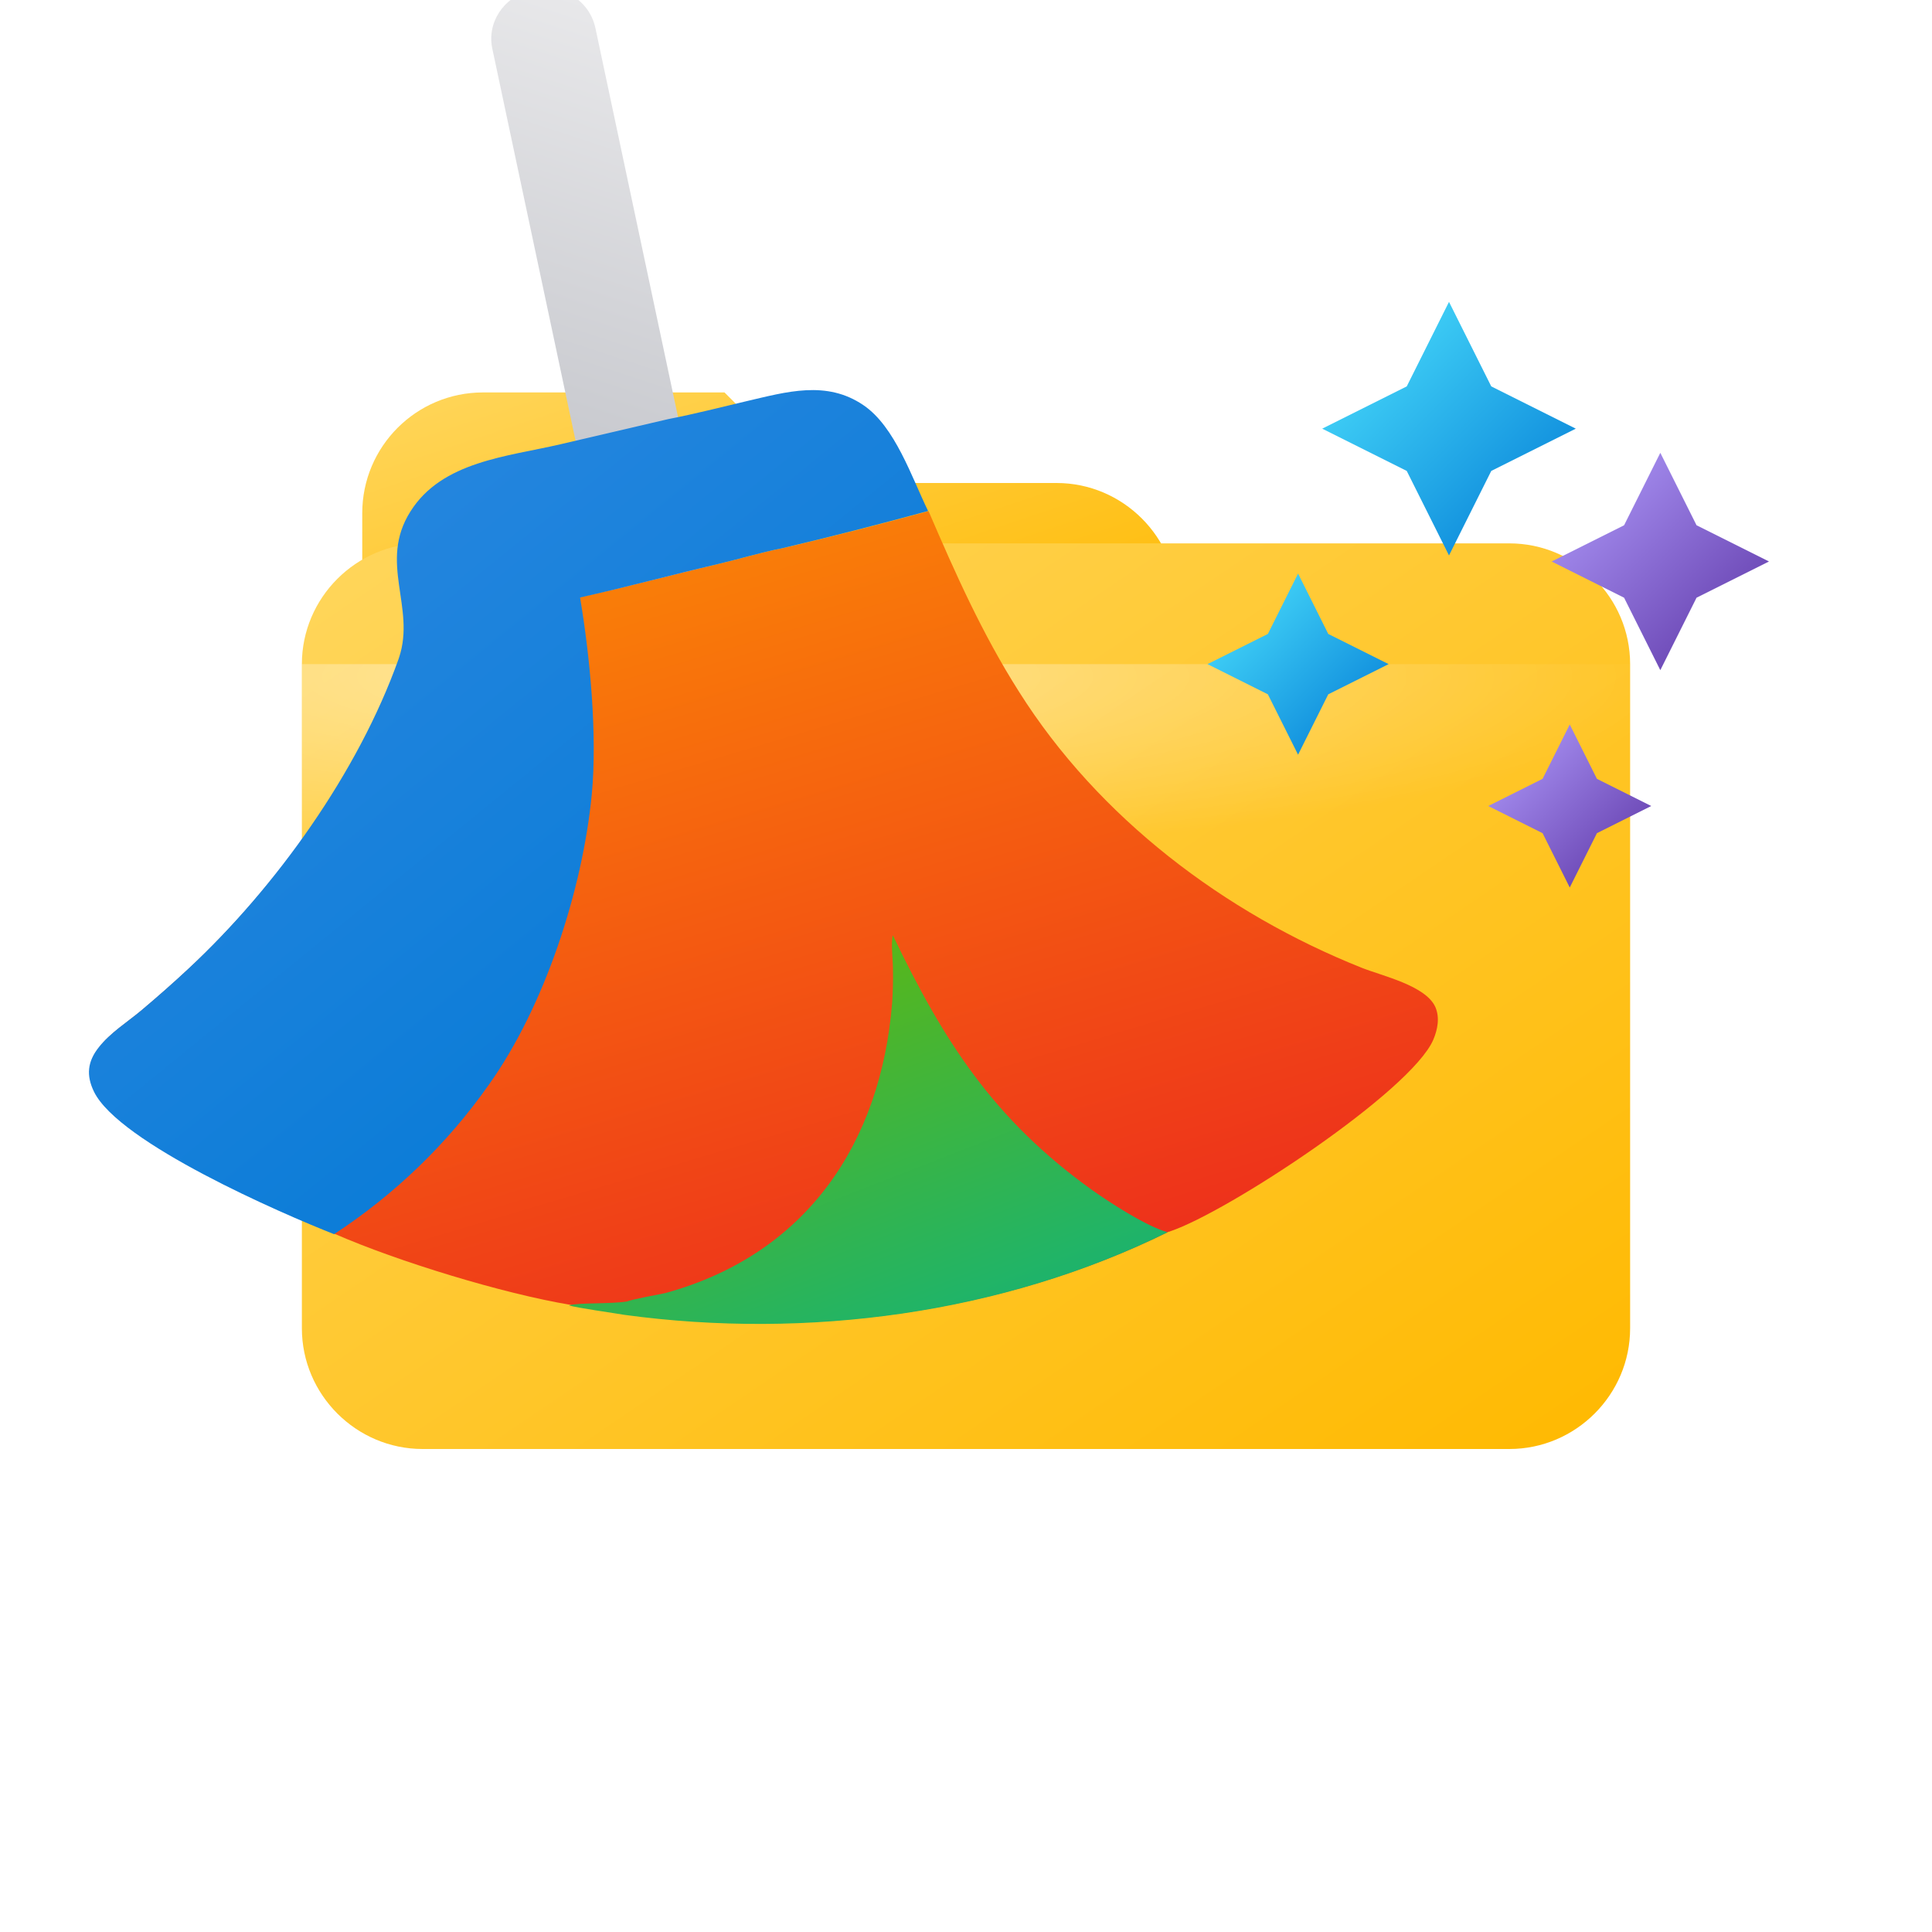
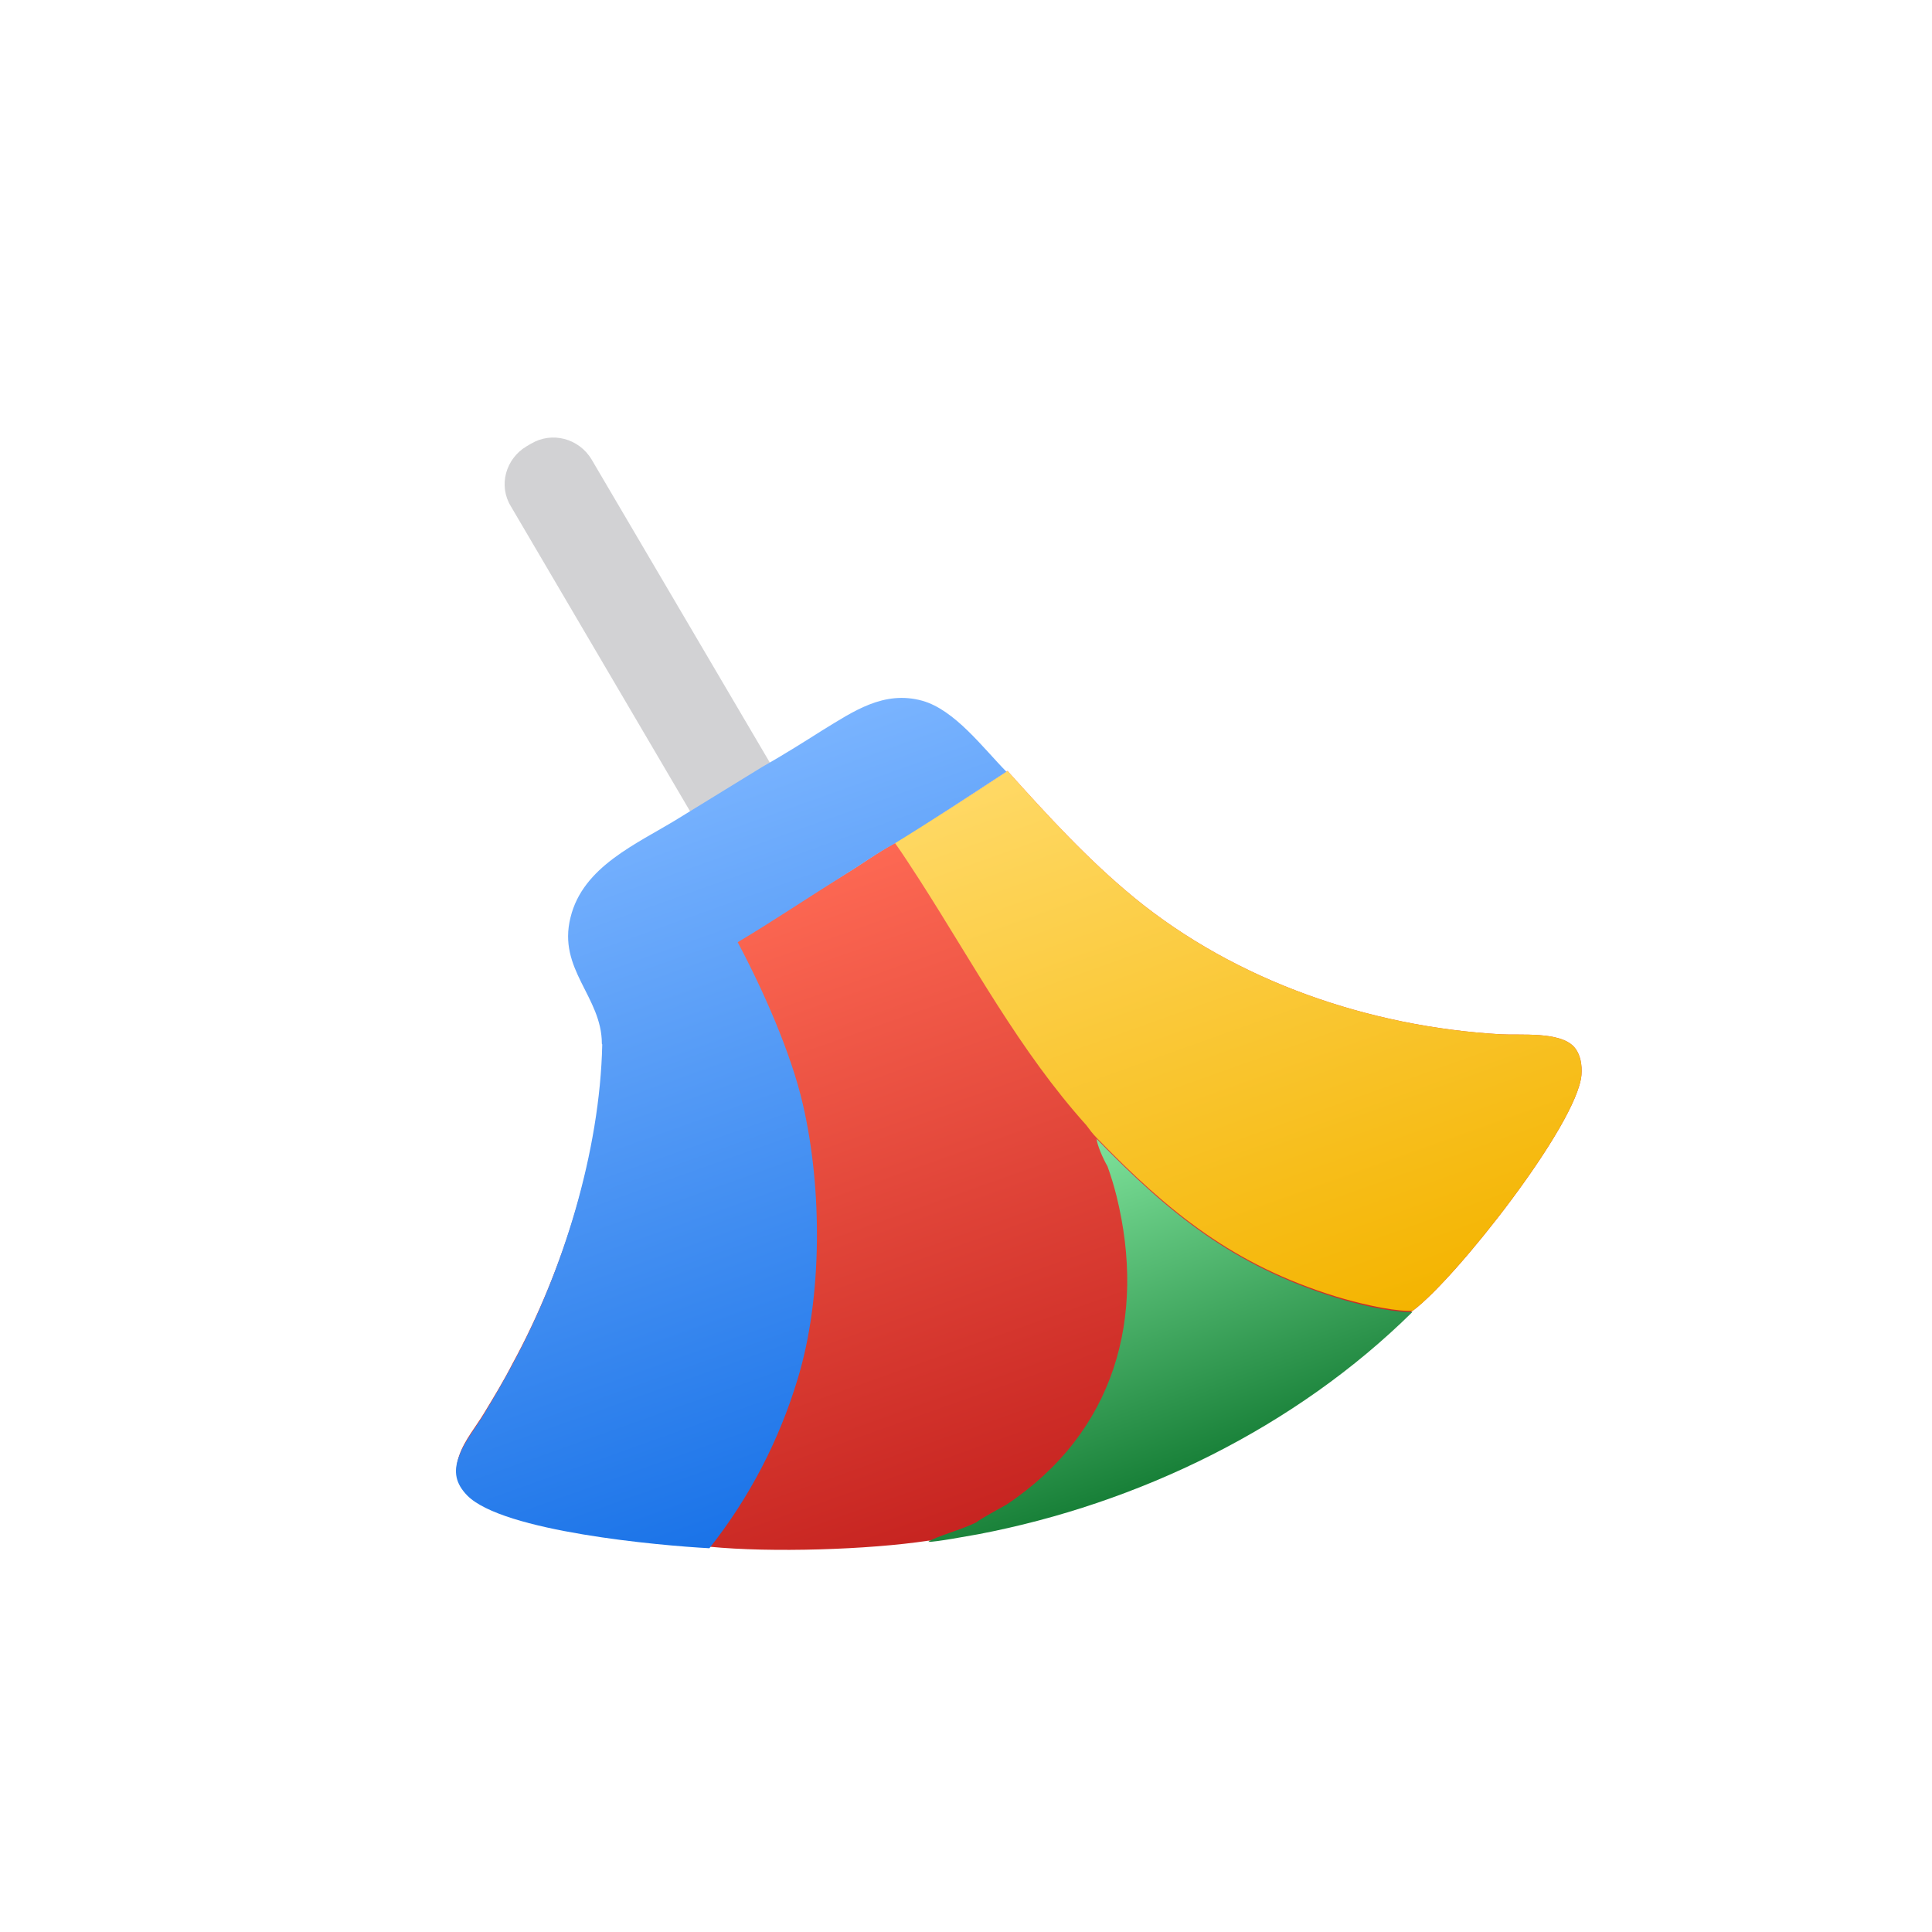
- <svg xmlns="http://www.w3.org/2000/svg" viewBox="0 0 64 64" aria-labelledby="title desc" role="img">
-   <defs>
-     <linearGradient id="g-folder" x1="0" y1="0" x2="1" y2="1">
-       <stop offset="0%" stop-color="#FFD65C" />
-       <stop offset="100%" stop-color="#FFB900" />
+ <svg xmlns="http://www.w3.org/2000/svg" version="1.1" id="Layer_1" x="0px" y="0px" viewBox="0 0 512 512" style="enable-background:new 0 0 512 512;" xml:space="preserve">
+   <style type="text/css">
+ 	.st0{fill:#D2D2D4;}
+ 	.st1{fill:url(#SVGID_1_);}
+ 	.st2{fill:url(#SVGID_2_);}
+ 	.st3{fill:url(#SVGID_3_);}
+ 	.st4{fill:url(#SVGID_4_);}
+ </style>
+   <g>
+     <path class="st0" d="M213.9,267.8l-78.5-133.6c-3.4-5.5-1.4-12.6,4.1-15.9l1.2-0.7c5.5-3.3,12.7-1.5,16.1,4.2l78.5,133.5   c2.1,3.5,0.8,7.9-2.5,10l-8.8,5.1C220.4,272.5,215.9,271.3,213.9,267.8" />
+     <linearGradient id="SVGID_1_" gradientUnits="userSpaceOnUse" x1="-48.168" y1="652.048" x2="-48.168" y2="650.911" gradientTransform="matrix(263.2866 -92.4343 -55.5302 -158.1703 49118.875 98900.188)">
+       <stop offset="0" style="stop-color:#FF6B55" />
+       <stop offset="1" style="stop-color:#C5221F" />
    </linearGradient>
-     <linearGradient id="g-handle" x1="0" y1="0" x2="0" y2="1">
-       <stop offset="0%" stop-color="#E8E8EA" />
-       <stop offset="100%" stop-color="#B7B9C0" />
+     <path class="st1" d="M267,204.3c10.7,11.9,21.3,23.5,33.6,33.6c27.1,22.2,62.4,34.2,97.1,36.2c5.3,0.3,15.6-0.8,19.4,3.3   c1.8,2,2.2,4.9,2,7.5c-1.2,13.2-33.1,53.7-44.5,62.3c-0.1,0.1-0.3,0.2-0.3,0.2c-31,30.6-72.6,50.8-115.1,58.9   c-2.4,0.4-11.3,2.1-13.2,2c-15.9,2.4-41.7,3.2-57.9,1.6c-13.1-0.7-54.8-4.4-64.2-14c-3-3-3.6-6.2-2.2-10.2   c1.4-4.1,4.5-7.7,6.7-11.4c2.6-4.3,5.1-8.4,7.4-12.9c13.6-24.9,23.5-56.8,24.1-85.3c0.7-0.8,0.3-4.3,0.3-5.5   c3.8-1.7,8.6-4.6,12.2-6.7c8-4.7,15.8-9.6,23.4-14.7c9.2-5.4,18.7-11.7,28.1-17.5c4.3-2.6,8.8-5.9,13.1-8.2   C247.2,217.3,257.2,210.8,267,204.3" />
+     <linearGradient id="SVGID_2_" gradientUnits="userSpaceOnUse" x1="-47.733" y1="651.937" x2="-47.733" y2="650.799" gradientTransform="matrix(126.3161 -44.3469 -49.6886 -141.5311 38729.672 90342.953)">
+       <stop offset="0" style="stop-color:#FFD966" />
+       <stop offset="1" style="stop-color:#F4B400" />
    </linearGradient>
-     <linearGradient id="g-warm" x1="0" y1="0" x2="1" y2="1">
-       <stop offset="0%" stop-color="#ff9f00" />
-       <stop offset="100%" stop-color="#E81123" />
+     <path class="st2" d="M267,204.3c10.7,11.9,21.3,23.5,33.6,33.6c27.1,22.2,62.4,34.2,97.1,36.2c5.3,0.3,15.6-0.8,19.4,3.3   c1.8,2,2.2,4.9,2,7.5c-1.2,13.2-33.1,53.7-44.5,62.3c-0.1,0.1-0.3,0.2-0.3,0.2l-1.1,0c-5.2-0.1-13.9-2.2-19.1-3.8   c-27.2-8.4-44.2-22.2-63.5-42.1c-1-1-1.9-2.2-2.7-3.3c-17.7-19.7-30-42.9-44.2-65c-2.1-3.2-4.3-6.7-6.6-9.9   C247.2,217.3,257.2,210.8,267,204.3" />
+     <linearGradient id="SVGID_3_" gradientUnits="userSpaceOnUse" x1="-47.73" y1="650.856" x2="-47.73" y2="649.719" gradientTransform="matrix(117.0934 -41.109 -26.5121 -75.5162 23128.537 47492.102)">
+       <stop offset="0" style="stop-color:#7FE29B" />
+       <stop offset="1" style="stop-color:#188038" />
    </linearGradient>
-     <linearGradient id="g-green" x1="0" y1="0" x2="1" y2="1">
-       <stop offset="0%" stop-color="#6BB700" />
-       <stop offset="100%" stop-color="#00B294" />
+     <path class="st3" d="M290.6,301.8c19.3,19.9,36.2,33.6,63.5,42.1c5.1,1.6,13.7,3.7,19.1,3.8l1.1,0c-31,30.6-72.6,50.8-115.1,58.9   c-2.4,0.4-11.3,2.1-13.2,2c1.9-1.4,9.2-3.3,12.8-5.2c0.7-0.7,6.6-3.9,8-4.7c28.7-19.2,37-49.6,29.1-81.7c-0.7-2.8-1.5-5.4-2.4-7.9   C292.3,307,290.8,303.6,290.6,301.8" />
+     <linearGradient id="SVGID_4_" gradientUnits="userSpaceOnUse" x1="-48.013" y1="652.099" x2="-48.013" y2="650.961" gradientTransform="matrix(165.5877 -58.1343 -57.3333 -163.3061 45500.316 103910.742)">
+       <stop offset="0" style="stop-color:#7AB4FF" />
+       <stop offset="1" style="stop-color:#1A73E8" />
    </linearGradient>
-     <linearGradient id="g-blue" x1="0" y1="0" x2="1" y2="1">
-       <stop offset="0%" stop-color="#2e89e1" />
-       <stop offset="100%" stop-color="#0078D4" />
-     </linearGradient>
-     <linearGradient id="g-sparkle-a" x1="0" y1="0" x2="1" y2="1">
-       <stop offset="0%" stop-color="#50E6FF" />
-       <stop offset="100%" stop-color="#0078D4" />
-     </linearGradient>
-     <linearGradient id="g-sparkle-b" x1="0" y1="0" x2="1" y2="1">
-       <stop offset="0%" stop-color="#B4A0FF" />
-       <stop offset="100%" stop-color="#5A32A3" />
-     </linearGradient>
-     <radialGradient id="g-shine" cx="28%" cy="5%" r="75%">
-       <stop offset="0%" stop-color="#FFFFFF" stop-opacity="0.45" />
-       <stop offset="100%" stop-color="#FFFFFF" stop-opacity="0" />
-     </radialGradient>
-   </defs>
-   <path d="M12 17a4 4 0 0 1 4-4h8l3 3h8c2.2 0 4 1.8 4 4v2H12v-5Z" fill="url(#g-folder)" />
-   <path d="M10 22c0-2.2 1.8-4 4-4h36c2.2 0 4 1.8 4 4v22c0 2.2-1.8 4-4 4H14c-2.2 0-4-1.8-4-4V22Z" fill="url(#g-folder)" />
-   <rect x="10" y="22" width="44" height="8" fill="url(#g-shine)" />
-   <g transform="translate(7,4) scale(0.16) rotate(18 140 140)">
-     <path d="M82.5,136.1l-68.1-118C11.5,13.3,13.2,7,18.1,4.1l1.1-0.6c4.9-2.8,11.2-1.2,14.1,3.8l68.1,118       c1.8,3.1,0.7,7-2.3,8.8l-7.8,4.5C88.2,140.3,84.3,139.2,82.5,136.1z" fill="url(#g-handle)" />
-     <path d="M129.8,81.1c9.3,10.6,18.5,20.8,29.4,29.8c23.7,19.7,54.6,30.4,85.1,32.4c4.6,0.3,13.7-0.6,17,3       c1.6,1.8,1.9,4.3,1.7,6.6c-1.1,11.6-29.4,47-39.5,54.5c-0.1,0.1-0.2,0.2-0.3,0.2c-27.4,26.7-64.1,44.2-101.6,51       c-2.1,0.3-10,1.7-11.6,1.7c-14,2.1-36.7,2.5-50.9,1.1c-11.6-0.7-48.2-4.2-56.4-12.7c-2.6-2.7-3.2-5.5-1.9-9c1.3-3.6,4-6.8,6-10       c2.3-3.7,4.5-7.4,6.6-11.2c12.1-21.8,21-49.8,21.7-74.8c0.6-0.7,0.3-3.8,0.3-4.9c3.3-1.4,7.6-4,10.8-5.8c7-4.1,13.9-8.4,20.7-12.8       C75,115.5,83.4,110,91.7,105c3.8-2.3,7.8-5.1,11.6-7.2C112.3,92.4,121.1,86.8,129.8,81.1z" fill="url(#g-warm)" />
-     <path d="M149.9,166.9c16.8,17.6,31.6,29.8,55.5,37.4c4.5,1.4,12.1,3.4,16.7,3.5c0.3,0,0.6,0,0.9,0       c-27.4,26.7-64.1,44.2-101.6,51c-2.1,0.3-10,1.7-11.6,1.7c1.7-1.2,8.1-2.9,11.2-4.5c0.6-0.6,5.8-3.4,7-4.1       c25.4-16.7,32.8-43.4,26.1-71.6c-0.6-2.4-1.3-4.7-2.1-7C151.4,171.5,150,168.6,149.9,166.9z" fill="url(#g-green)" />
-     <path d="M34.9,144.1c-0.7,24.9-9.6,52.9-21.6,74.5c-2.1,3.8-4.3,7.5-6.6,11.2c-2,3.2-4.7,6.4-6,10       c-1.3,3.5-0.7,6.3,1.9,9c8.2,8.5,44.8,12,56.4,12.7c9.4-11.7,16.5-25,20.9-39.3c6-19,6-44.4,1.7-63.8c-2.7-12.1-9.2-27.1-14.9-38       C75,115.5,83.4,110,91.7,105c3.8-2.3,7.8-5.1,11.6-7.2c8.9-5.4,17.7-11,26.4-16.7c-5.4-5.6-11.9-14.5-19.5-16.7       c-8.9-2.6-16,2.3-23.3,6.7c-4.6,2.8-9.5,5.9-14.2,8.5L53,91.5c-9.6,5.8-22.2,10.9-25.2,22.8c-3.1,12.1,7.2,18.5,7.1,29.5" fill="url(#g-blue)" />
+     <path class="st4" d="M159.6,276.8c-0.6,28.3-10.4,60.2-23.9,85c-2.3,4.3-4.8,8.6-7.4,12.9c-2.2,3.7-5.3,7.3-6.7,11.4   c-1.5,4-0.8,7.1,2.2,10.2c9.4,9.6,51.1,13.3,64.2,14c10.6-13.4,18.5-28.6,23.4-44.9c6.6-21.6,6.5-50.6,1.4-72.6   c-3.1-13.7-10.7-30.7-17.3-43.1c9.4-5.6,18.9-12,28.2-17.8c4.3-2.6,8.8-5.9,13.1-8.2c10.1-6.2,20-12.7,29.9-19.2   c-6.2-6.3-13.7-16.4-22.3-18.8c-10.2-2.8-18.2,2.8-26.4,7.8c-5.2,3.3-10.8,6.8-16.1,9.8l-22.3,13.7c-10.9,6.7-25.1,12.6-28.4,26.1   c-3.5,13.8,8.3,21,8.3,33.5" />
  </g>
-   <path d="M48 10 l1.4 2.8 2.8 1.4 -2.8 1.4 -1.4 2.8 -1.4-2.8 -2.8-1.4 2.8-1.4Z" fill="url(#g-sparkle-a)" />
-   <path d="M55 15 l1.2 2.4 2.4 1.2 -2.4 1.2 -1.2 2.4 -1.2-2.4 -2.4-1.2 2.4-1.2Z" fill="url(#g-sparkle-b)" />
-   <path d="M43 19 l1.0 2.0 2.0 1.0 -2.0 1.0 -1.0 2.0 -1.0-2.0 -2.0-1.0 2.0-1.0Z" fill="url(#g-sparkle-a)" />
-   <path d="M52 24 l0.9 1.8 1.8 0.9 -1.8 0.9 -0.9 1.8 -0.9-1.8 -1.8-0.9 1.8-0.9Z" fill="url(#g-sparkle-b)" />
</svg>
